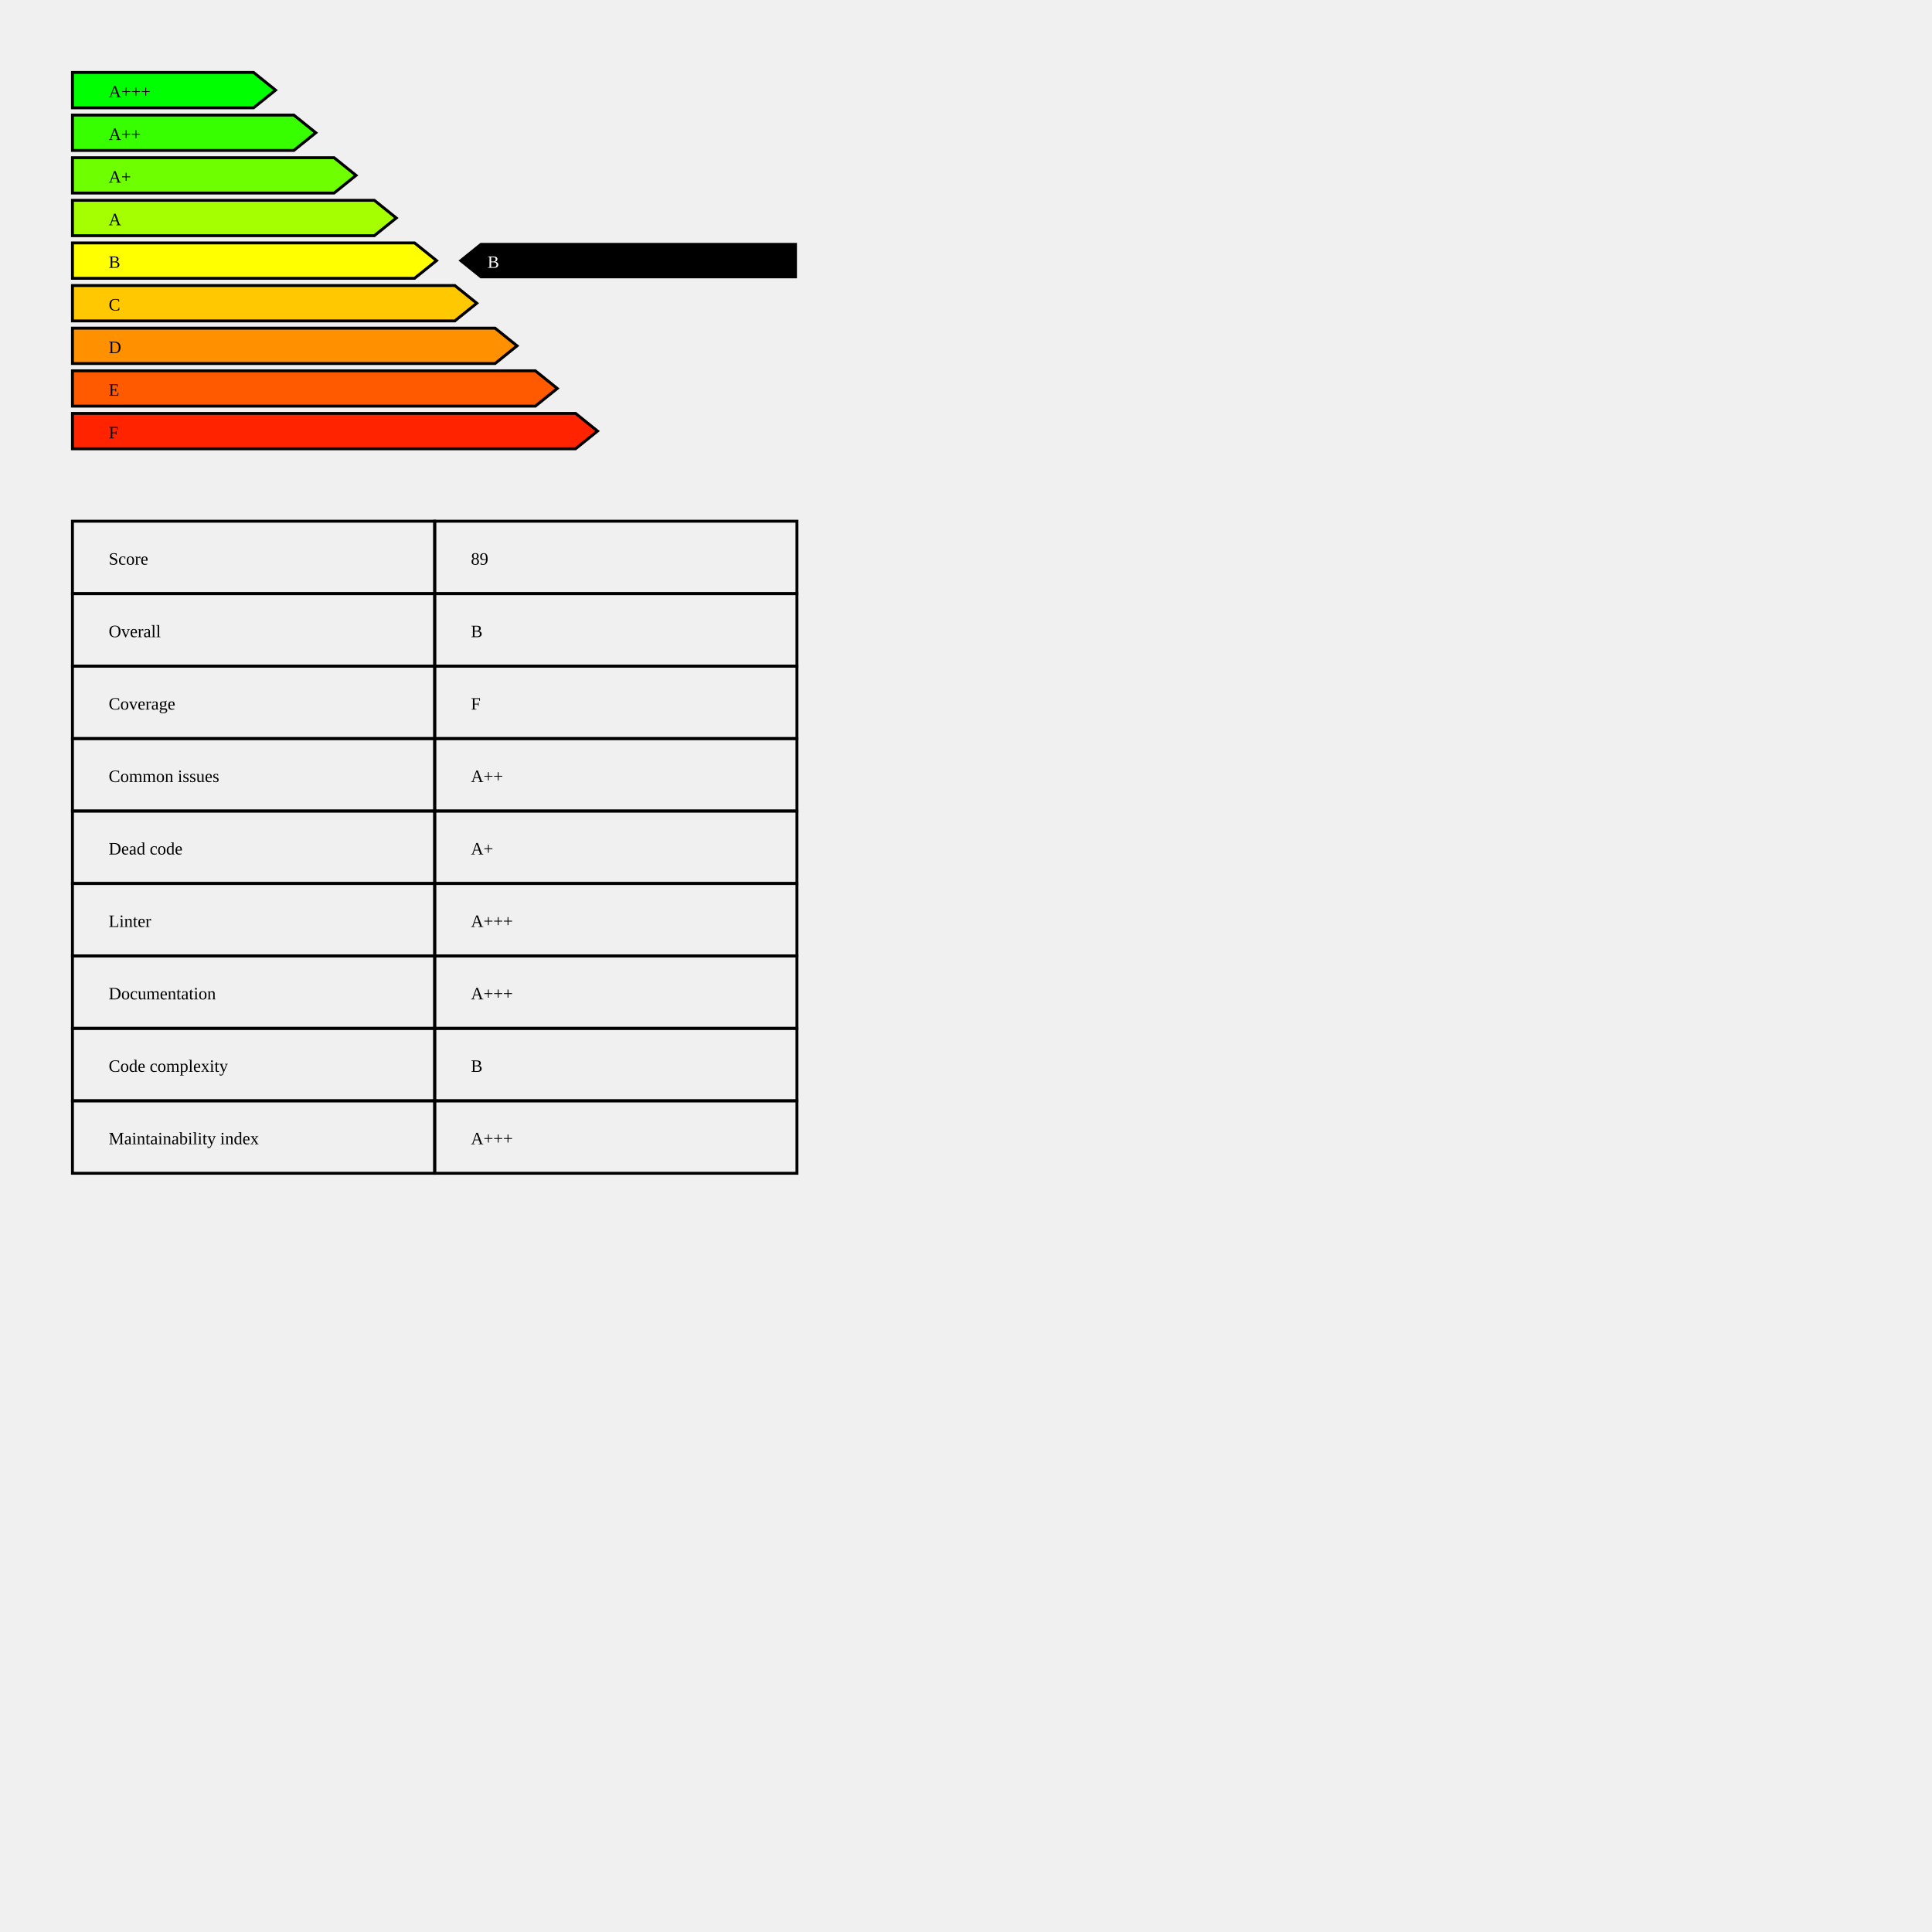
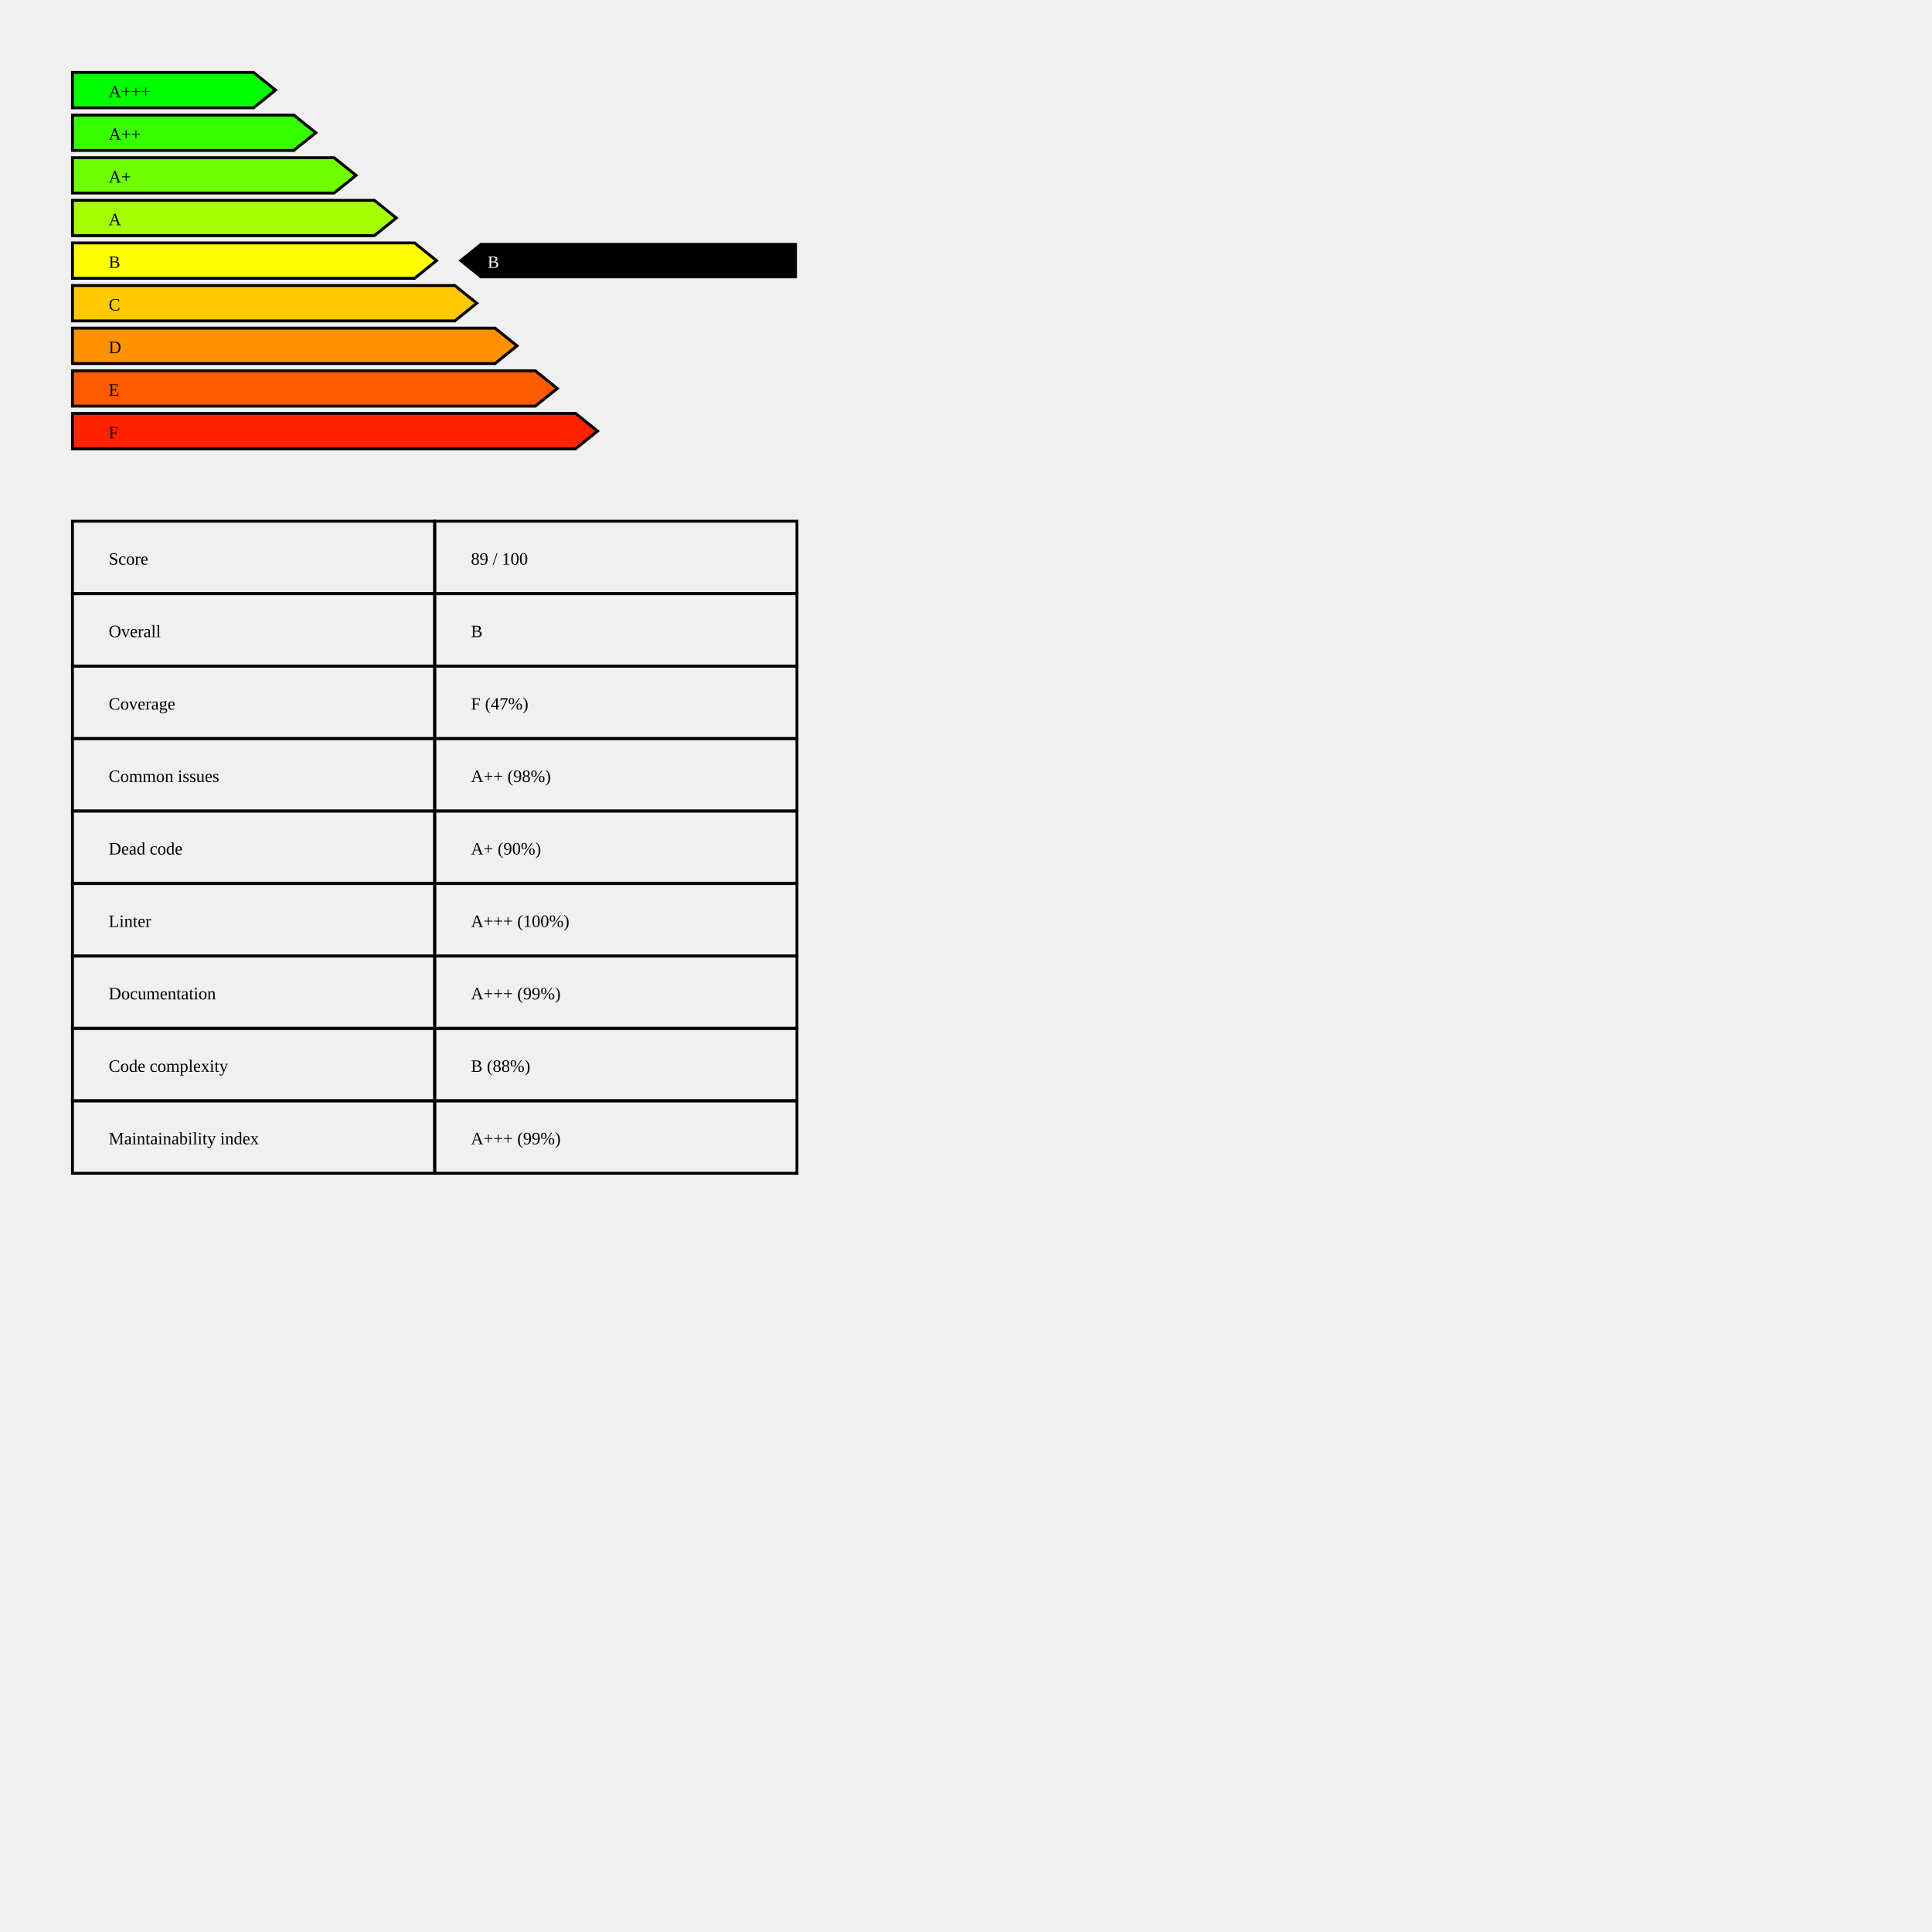
<svg xmlns="http://www.w3.org/2000/svg" baseProfile="full" height="1000pt" version="1.1" width="1000pt">
  <defs />
  <polygon points="50,50.0 175.0,50.0 190.152,62.206 175.0,74.412 50,74.412 50,50.0" style="fill:rgb(0 255 0);stroke:black;stroke-width:2;" />
  <text x="75.0" y="67.206">A+++</text>
  <polygon points="50,79.412 202.778,79.412 217.929,91.618 202.778,103.824 50,103.824 50,79.412" style="fill:rgb(55 255 0);stroke:black;stroke-width:2;" />
  <text x="75.0" y="96.618">A++</text>
  <polygon points="50,108.824 230.556,108.824 245.707,121.029 230.556,133.235 50,133.235 50,108.824" style="fill:rgb(110 255 0);stroke:black;stroke-width:2;" />
  <text x="75.0" y="126.029">A+</text>
  <polygon points="50,138.235 258.333,138.235 273.485,150.441 258.333,162.647 50,162.647 50,138.235" style="fill:rgb(165 255 0);stroke:black;stroke-width:2;" />
  <text x="75.0" y="155.441">A</text>
  <polygon points="50,167.647 286.111,167.647 301.263,179.853 286.111,192.059 50,192.059 50,167.647" style="fill:rgb(255 255 0);stroke:black;stroke-width:2;" />
  <text x="75.0" y="184.853">B</text>
  <polygon points="50,197.059 313.889,197.059 329.04,209.265 313.889,221.471 50,221.471 50,197.059" style="fill:rgb(255 200 0);stroke:black;stroke-width:2;" />
  <text x="75.0" y="214.265">C</text>
  <polygon points="50,226.471 341.667,226.471 356.818,238.676 341.667,250.882 50,250.882 50,226.471" style="fill:rgb(255 145 0);stroke:black;stroke-width:2;" />
  <text x="75.0" y="243.676">D</text>
  <polygon points="50,255.882 369.444,255.882 384.596,268.088 369.444,280.294 50,280.294 50,255.882" style="fill:rgb(255 90 0);stroke:black;stroke-width:2;" />
  <text x="75.0" y="273.088">E</text>
  <polygon points="50,285.294 397.222,285.294 412.374,297.5 397.222,309.706 50,309.706 50,285.294" style="fill:rgb(255 35 0);stroke:black;stroke-width:2;" />
  <text x="75.0" y="302.5">F</text>
  <polygon points="331.566,167.647 316.414,179.853 331.566,192.059 550,192.059 550,167.647" style="fill:black;" />
  <text fill="white" x="336.465" y="184.853">B</text>
  <text x="75.0" y="389.706">Score</text>
-   <text x="325.0" y="389.706">89</text>
+   <text x="325.0" y="389.706">89 / 100</text>
  <polygon points="50,359.706 300,359.706 300,409.706 50,409.706 50,359.706" style="fill:none; stroke:black;stroke-width:2;" />
  <polygon points="300,359.706 550,359.706 550,409.706 300,409.706 300,359.706" style="fill:none; stroke:black;stroke-width:2;" />
  <text x="75.0" y="439.706">Overall</text>
  <text x="325.0" y="439.706">B</text>
  <polygon points="50,409.706 300,409.706 300,459.706 50,459.706 50,409.706" style="fill:none; stroke:black;stroke-width:2;" />
  <polygon points="300,409.706 550,409.706 550,459.706 300,459.706 300,409.706" style="fill:none; stroke:black;stroke-width:2;" />
  <text x="75.0" y="489.706">Coverage</text>
-   <text x="325.0" y="489.706">F</text>
+   <text x="325.0" y="489.706">F  (47%)</text>
  <polygon points="50,459.706 300,459.706 300,509.706 50,509.706 50,459.706" style="fill:none; stroke:black;stroke-width:2;" />
  <polygon points="300,459.706 550,459.706 550,509.706 300,509.706 300,459.706" style="fill:none; stroke:black;stroke-width:2;" />
  <text x="75.0" y="539.706">Common issues</text>
-   <text x="325.0" y="539.706">A++</text>
+   <text x="325.0" y="539.706">A++  (98%)</text>
  <polygon points="50,509.706 300,509.706 300,559.706 50,559.706 50,509.706" style="fill:none; stroke:black;stroke-width:2;" />
  <polygon points="300,509.706 550,509.706 550,559.706 300,559.706 300,509.706" style="fill:none; stroke:black;stroke-width:2;" />
  <text x="75.0" y="589.706">Dead code</text>
-   <text x="325.0" y="589.706">A+</text>
+   <text x="325.0" y="589.706">A+  (90%)</text>
  <polygon points="50,559.706 300,559.706 300,609.706 50,609.706 50,559.706" style="fill:none; stroke:black;stroke-width:2;" />
  <polygon points="300,559.706 550,559.706 550,609.706 300,609.706 300,559.706" style="fill:none; stroke:black;stroke-width:2;" />
  <text x="75.0" y="639.706">Linter</text>
-   <text x="325.0" y="639.706">A+++</text>
+   <text x="325.0" y="639.706">A+++  (100%)</text>
  <polygon points="50,609.706 300,609.706 300,659.706 50,659.706 50,609.706" style="fill:none; stroke:black;stroke-width:2;" />
  <polygon points="300,609.706 550,609.706 550,659.706 300,659.706 300,609.706" style="fill:none; stroke:black;stroke-width:2;" />
  <text x="75.0" y="689.706">Documentation</text>
-   <text x="325.0" y="689.706">A+++</text>
+   <text x="325.0" y="689.706">A+++  (99%)</text>
  <polygon points="50,659.706 300,659.706 300,709.706 50,709.706 50,659.706" style="fill:none; stroke:black;stroke-width:2;" />
  <polygon points="300,659.706 550,659.706 550,709.706 300,709.706 300,659.706" style="fill:none; stroke:black;stroke-width:2;" />
  <text x="75.0" y="739.706">Code complexity</text>
-   <text x="325.0" y="739.706">B</text>
+   <text x="325.0" y="739.706">B  (88%)</text>
  <polygon points="50,709.706 300,709.706 300,759.706 50,759.706 50,709.706" style="fill:none; stroke:black;stroke-width:2;" />
  <polygon points="300,709.706 550,709.706 550,759.706 300,759.706 300,709.706" style="fill:none; stroke:black;stroke-width:2;" />
  <text x="75.0" y="789.706">Maintainability index</text>
-   <text x="325.0" y="789.706">A+++</text>
+   <text x="325.0" y="789.706">A+++  (99%)</text>
  <polygon points="50,759.706 300,759.706 300,809.706 50,809.706 50,759.706" style="fill:none; stroke:black;stroke-width:2;" />
  <polygon points="300,759.706 550,759.706 550,809.706 300,809.706 300,759.706" style="fill:none; stroke:black;stroke-width:2;" />
</svg>
